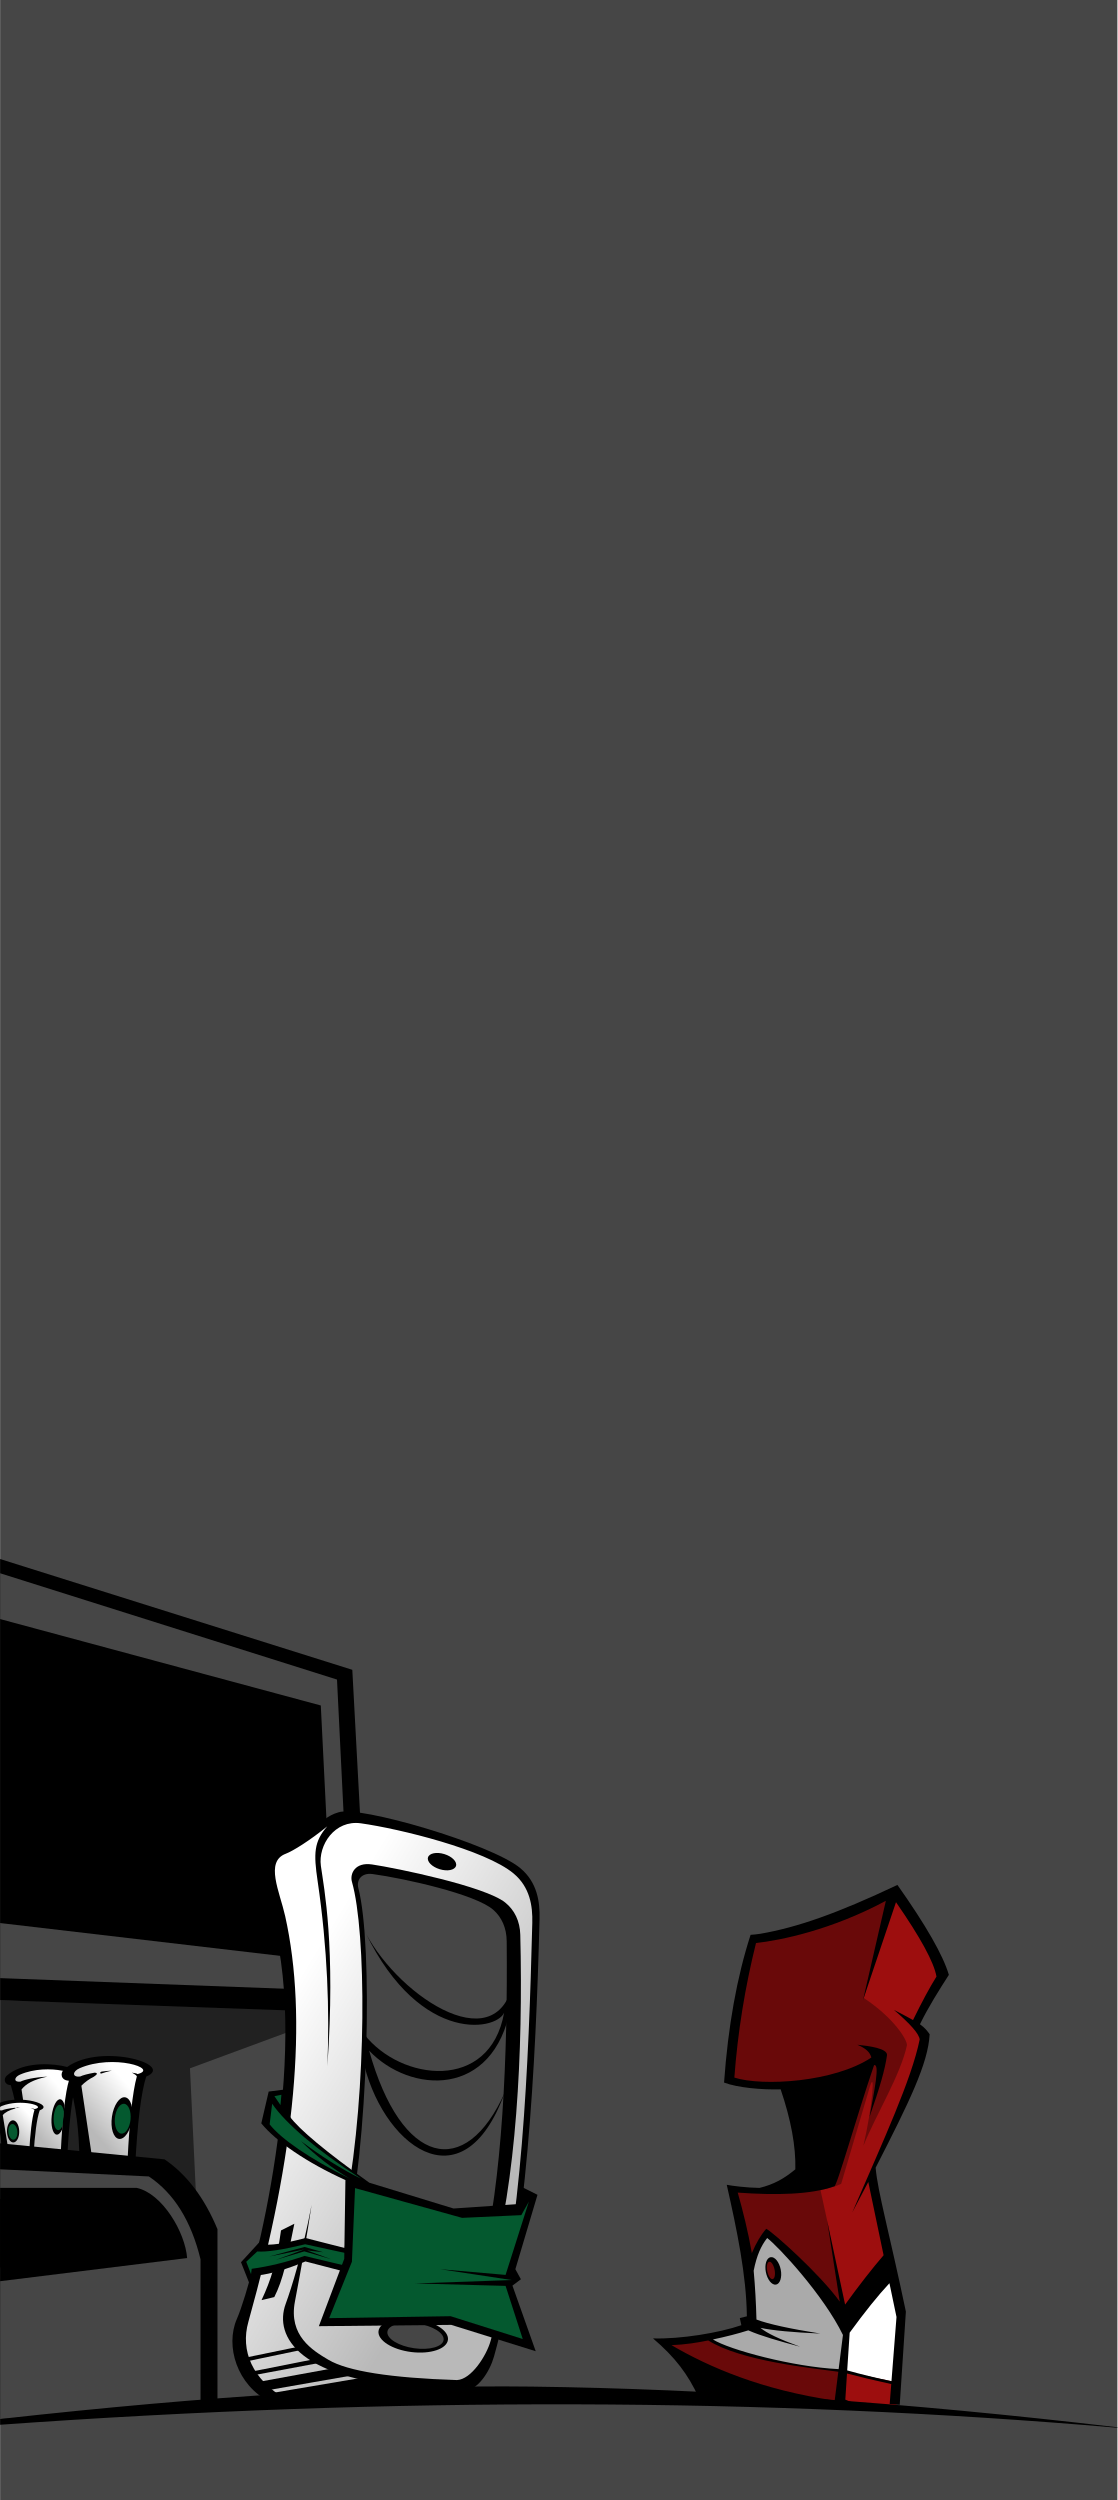
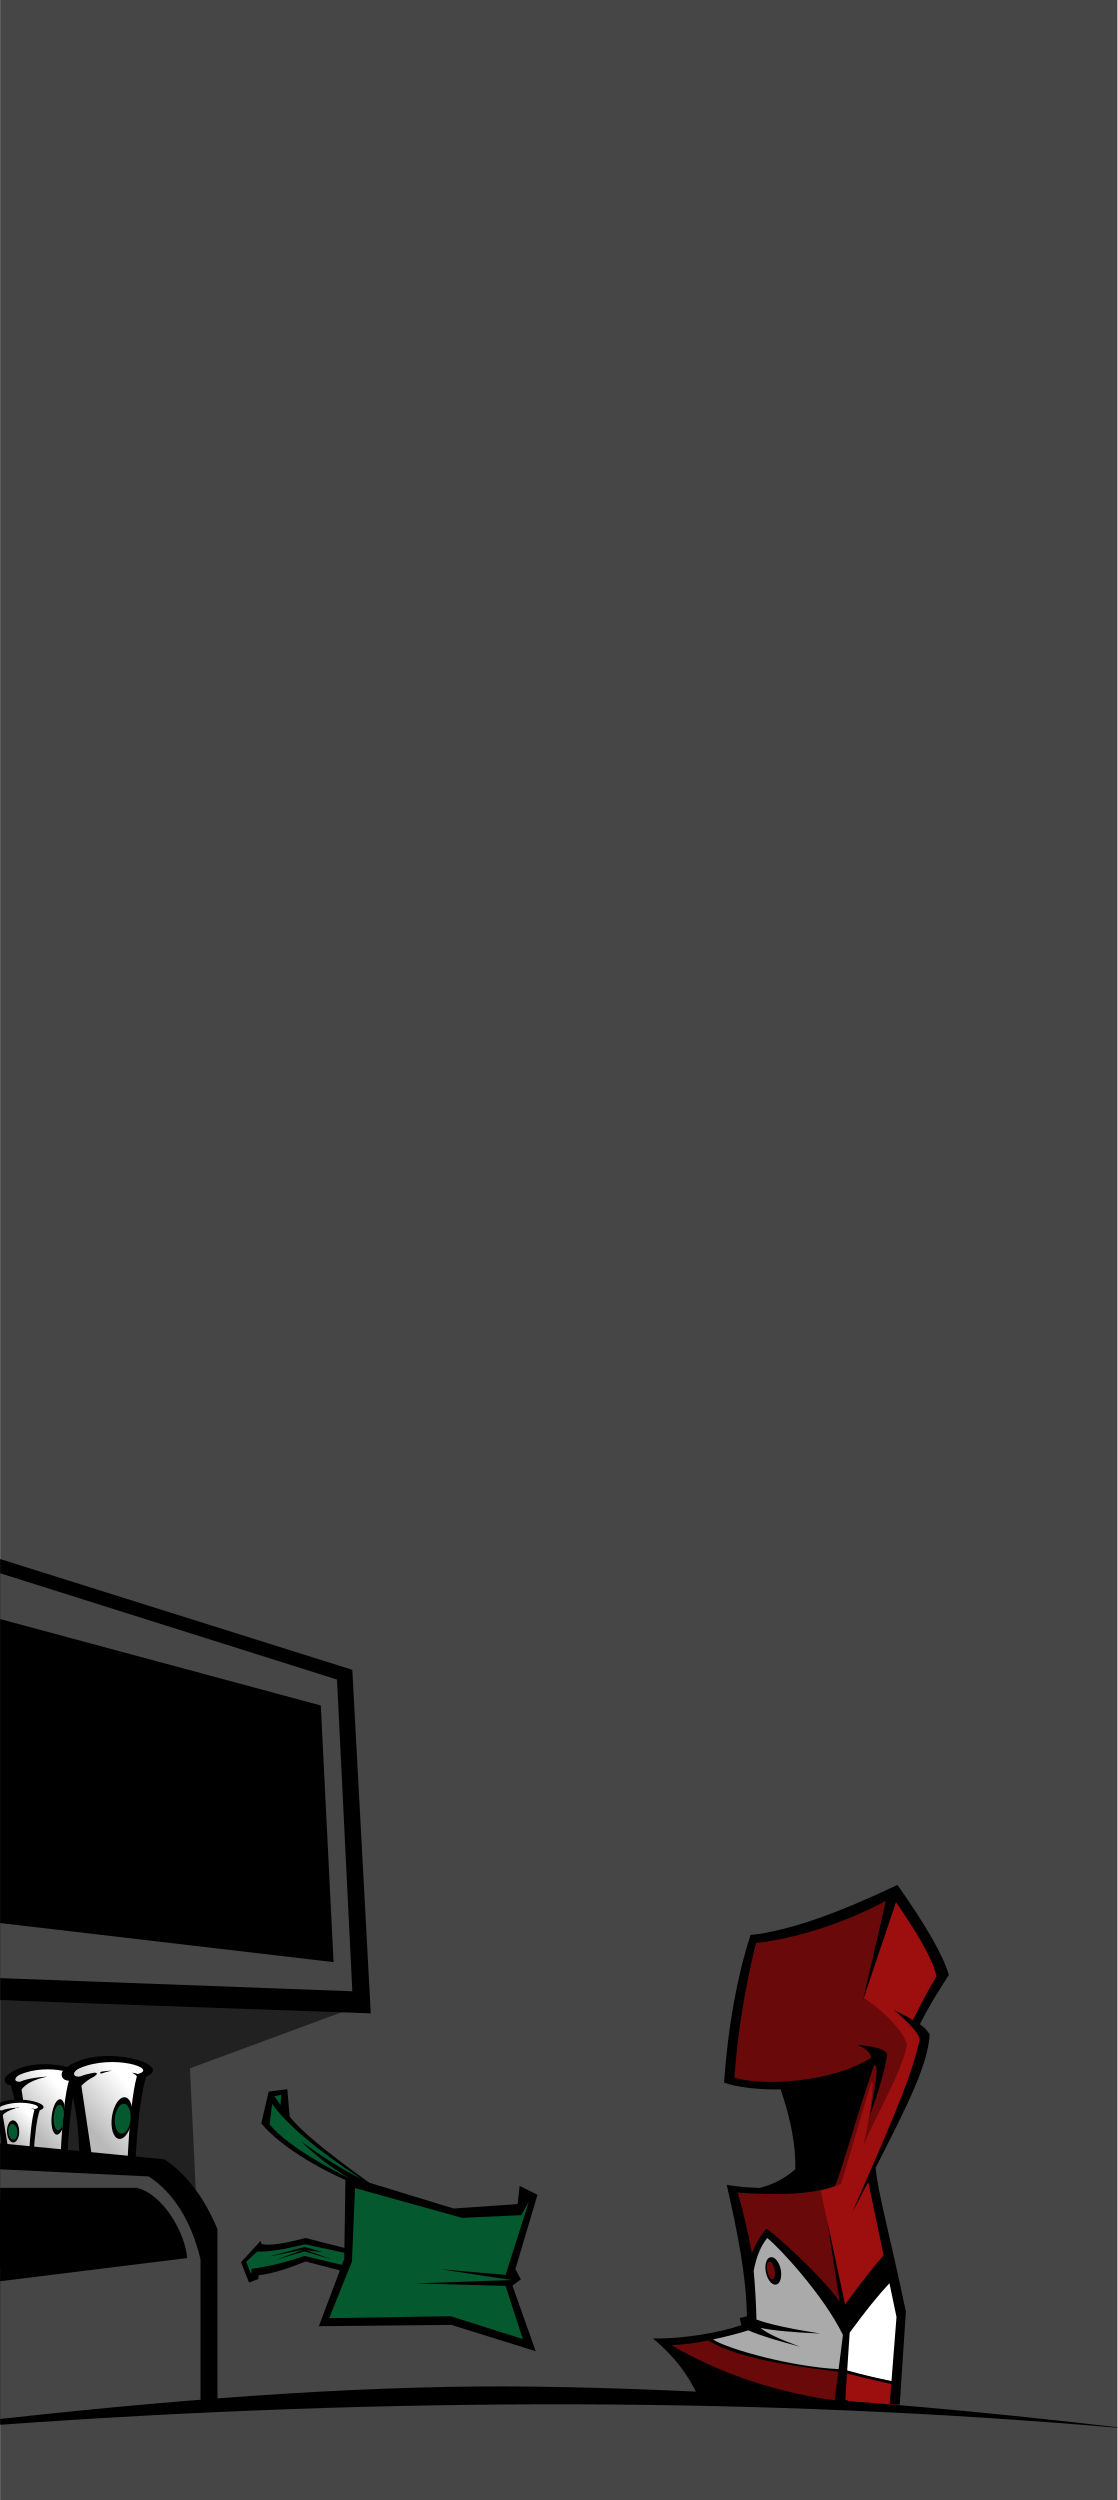
<svg xmlns="http://www.w3.org/2000/svg" style="isolation:isolate" viewBox="324.356 10.535 350.038 783.169" width="350.038pt" height="783.169pt">
  <defs>
    <clipPath id="_clipPath_zIgK6qnw5Wb6Og4uSRLXIdoJUVIBcKKO">
      <rect x="324.356" y="10.535" width="350.038" height="783.169" />
    </clipPath>
  </defs>
  <g clip-path="url(#_clipPath_zIgK6qnw5Wb6Og4uSRLXIdoJUVIBcKKO)">
    <rect x="324.394" y="10.535" width="350" height="783.169" transform="matrix(1,0,0,1,0,0)" fill="rgb(70,70,70)" />
    <g>
      <path d=" M 324.394 498.929 L 434.722 533.633 L 440.504 641.256 L 324.394 637.131 L 324.394 498.929 Z " fill="rgb(0,0,0)" />
      <g opacity="0.53">
        <path d=" M 324.394 767.224 L 388.941 765.067 L 383.867 658.468 L 434.732 639.673 L 324.394 637.131 L 324.394 767.224 Z " fill="rgb(0,0,0)" />
      </g>
      <path d=" M 324.394 503.384 L 429.927 536.687 L 434.732 634.34 L 324.394 630.216 L 324.394 503.384 Z " fill="rgb(70,70,70)" />
      <path d=" M 324.394 517.738 L 424.852 544.806 L 428.847 625.206 L 324.394 612.963 L 324.394 517.738 Z " fill="rgb(0,0,0)" />
    </g>
    <g>
      <path d=" M 559.488 720.565 C 560.521 717.085 562.169 713.62 564.412 710.149 C 570.585 715.841 578.925 724.686 589.41 736.663 L 602.289 720.187 C 603.958 724.341 605.417 729.588 606.644 735.905 L 605.129 757.306 C 600.82 756.333 595.249 755.158 588.292 753.262 C 567.754 751.238 553.417 747.93 546.034 742.995 L 559.668 738.49 L 559.488 720.565 Z " fill="rgb(255,255,255)" />
      <path d=" M 533.366 744.727 L 545.478 742.911 L 553.114 746.359 C 563.404 750.139 575.392 752.13 588.389 753.353 L 605.178 756.805 L 605.178 764.476 L 587.062 763.333 L 548.381 760.232 L 533.366 744.727 Z " fill="rgb(157,14,14)" />
      <path d=" M 553.323 662.042 C 555.122 640.535 558.737 622.388 560.476 617.875 C 573.53 616.062 585.901 610.672 605.289 603.973 C 609.656 612.873 616.553 620.851 618.621 629.149 L 610.333 644.864 C 612.241 646.198 613.328 647.782 613.573 649.593 C 610.59 659.867 605.058 673.171 597.136 691.451 L 602.372 722.031 L 589.503 736.003 C 579.994 725.321 571.544 716.565 564.132 709.714 C 561.201 714.925 559.548 719.701 559.151 724.018 L 553.736 696.49 L 566.154 697.212 L 577.553 689.674 L 573.438 663.59 C 569.345 664.095 560.337 663.693 553.323 662.042 Z " fill="rgb(157,14,14)" />
      <path d=" M 547.693 743.412 C 552.734 746.618 572.823 752.034 587.075 752.705 L 588.425 742.005 L 588.425 742.005 C 582.376 729.538 568.147 714.218 564.682 711.633 C 562.759 714.1 561.402 717.094 560.457 721.875 C 560.903 726.788 561.194 731.888 561.332 737.171 C 565.023 738.573 571.865 740.073 581.342 741.567 C 572.703 741.192 566.447 740.598 562.581 739.777 C 564.536 741.433 568.676 743.405 575.008 745.685 C 568.61 743.97 562.681 742.299 558.775 740.559 C 555.486 741.595 551.795 742.547 547.693 743.412 Z  M 546.228 743.72 C 556.423 750.163 578.407 752.351 586.971 753.528 L 585.832 762.545 C 563.044 759.252 546.483 752.09 534.717 745.196 C 539.129 745.012 542.73 744.427 546.228 743.72 Z  M 589.166 762.259 L 589.691 754.078 C 593.603 755.112 598.231 756.222 603.554 757.386 L 603.062 763.654 L 606.212 763.864 L 608.139 734.697 C 603.051 710.347 599.263 697.007 598.667 689.601 C 609.158 669.108 615.121 656.942 615.586 647.796 C 614.915 646.886 614.23 645.857 612.545 644.672 C 615.153 639.321 618.625 633.813 621.604 629.197 Q 618.924 620.037 605.489 601.018 C 586.603 609.969 574.087 614.322 562.56 616.322 C 561.434 616.492 560.41 616.602 559.493 616.654 Q 553.062 636.488 551.179 662.938 C 555.356 664.543 563.129 665.237 568.907 665.062 Q 573.771 679.342 573.51 690.112 C 570.02 693.002 566.866 694.812 562.289 695.938 C 558.43 695.899 553.54 695.281 552.022 694.957 C 555.182 708.996 558.17 723.162 558.324 736.157 Q 557.678 736.362 556.116 736.712 Q 556.467 738.115 556.6 738.944 C 549.609 741.35 537.586 743.341 528.926 743.081 C 535.912 749.056 539.864 754.296 543.246 761.604 L 591.633 763.282 L 589.166 762.259 Z  M 610.375 643.351 C 609.087 642.624 607.1 641.57 604.393 640.166 C 609.605 644.616 612.302 647.716 612.462 649.444 C 609.915 661.937 601.313 680.545 591.35 703.597 C 593.117 700.273 594.788 697.1 596.363 694.071 L 601.159 717.029 C 597.484 721.296 593.472 726.469 589.099 732.485 L 583.462 706.125 L 587.424 731.566 C 581.258 722.967 566.635 709.908 564.398 708.737 C 562.731 710.607 561.207 713.244 559.886 716.36 C 558.759 709.873 557.09 703.122 555.467 697.407 C 567.448 698.276 578.405 698.054 585.68 695.445 C 586.349 696.254 592.789 673.2 598.165 657.488 C 600.054 656.95 598.259 665.403 596.766 673.639 C 599.892 664.741 601.601 658.863 602.219 654.412 C 602.52 652.244 596.583 651.465 592.927 651.087 C 595.618 652.227 596.893 653.399 597.318 655.1 C 585.691 662.838 563.208 664.19 554.405 661.377 Q 555.974 640.193 561.186 619.226 C 568.914 618.366 584.747 615.175 601.87 605.999 L 594.71 637.097 L 605.044 606.428 Q 616.565 623.056 617.724 629.728 Q 614.588 634.74 610.375 643.351 Z  M 590.531 741.284 L 589.755 753.103 L 589.755 753.103 C 594.107 754.325 598.738 755.458 603.624 756.482 L 605.2 736.377 L 602.989 725.792 C 599.379 729.652 595.233 734.824 590.531 741.284 L 590.531 741.284 Z " fill-rule="evenodd" fill="rgb(0,0,0)" />
      <path d=" M 568.941 721.547 C 568.481 719.174 567.063 717.42 565.775 717.632 C 564.487 717.844 563.815 719.942 564.275 722.314 C 564.735 724.687 566.154 726.441 567.442 726.229 C 568.729 726.017 569.401 723.919 568.941 721.547 Z " fill="rgb(0,0,0)" />
      <path d=" M 567.019 721.6 C 566.728 720.099 565.972 718.966 565.333 719.071 C 564.694 719.176 564.411 720.48 564.702 721.981 C 564.994 723.482 565.749 724.615 566.388 724.51 C 567.027 724.405 567.31 723.101 567.019 721.6 Z " fill="rgb(157,14,14)" />
      <g opacity="0.77">
        <path d=" M 560.082 618.49 C 572.247 616.149 589.309 610.959 604.479 603.635 L 594.967 636.447 C 604.543 642.83 608.479 649.486 608.484 651.202 C 606.464 660.63 598.865 672.752 594.817 682.78 C 597.559 671.14 598.877 656.82 596.536 665.299 L 587.874 694.65 C 585.377 695.843 583.222 696.142 581.396 696.641 L 583.471 706.157 L 589.086 737.241 L 587.101 762.542 C 563.471 761.451 545.029 755.351 531.754 744.222 C 541.69 744.048 550.313 742.763 559.816 738.481 L 557.335 711.692 L 553.614 695.32 C 562.305 697.752 570.995 696.519 579.66 691.599 C 593.417 675.455 592.777 669.267 570.24 663.899 C 564.876 664.105 558.16 663.604 552.537 661.942 C 554.164 647.637 556.259 634.454 560.082 618.49 Z " fill="rgb(0,0,0)" fill-opacity="0.43" />
      </g>
    </g>
-     <g>
+     <g id="selffie" opacity="0">
      <path d=" M 487.334 595.753 C 478.152 588.117 436.699 576.066 430.431 578.268 C 423.655 580.132 421.957 586.899 409.385 590.966 C 405.25 592.304 407.54 603.823 409.832 612.303 C 421.386 655.051 404.3 723.785 398.543 737.025 C 394.884 745.439 398.543 757.734 408.836 762.918 L 469.391 759.674 C 474.014 759.459 477.785 753.475 479.13 748.69 C 489.243 712.714 492.206 657.977 493.381 611.658 C 493.52 606.203 492.62 600.149 487.334 595.753 Z " fill="rgb(0,0,0)" />
      <linearGradient id="_lgradient_0" x1="0.266" y1="0.723" x2="0.715" y2="0.174" gradientTransform="matrix(-89.729,0,0,180.432,491.12,581.608)" gradientUnits="userSpaceOnUse">
        <stop offset="1.739%" stop-opacity="1" style="stop-color:rgb(185,185,185)" />
        <stop offset="98.696%" stop-opacity="1" style="stop-color:rgb(255,255,255)" />
      </linearGradient>
      <path d=" M 426.907 657.822 C 429.541 620.206 425.836 601.985 424.876 595.05 C 423.972 588.521 429.235 580.574 437.393 581.719 C 449.605 583.432 476.332 590.008 485.24 597.429 C 490.368 601.7 491.241 607.584 491.107 612.886 C 489.966 657.898 487.857 708.904 478.046 743.866 C 476.741 748.516 472.006 755.925 467.521 756.134 Q 436.271 755.128 427.243 749.785 C 422.225 746.814 414.687 742.226 416.751 731.505 C 418.843 720.633 420.569 710.547 421.975 701.219 C 419.113 716.272 415.762 727.041 413.847 732.279 C 410.148 742.399 417.737 756.525 458.354 758.656 C 448.978 758.92 428.698 760.123 413.851 762.04 C 403.446 756.023 399.575 746.984 402.173 737.849 C 416.956 685.073 420.799 642.722 413.694 610.807 C 411.987 603.143 407.28 593.734 413.867 591.255 C 416.157 590.393 421.452 587.077 426.873 582.673 C 422.675 587.484 422.576 591.141 423.854 599.797 C 426.968 620.896 427.628 640.476 426.907 657.822 Z " fill="url(#_lgradient_0)" />
      <path d=" M 450.946 731.044 C 461.887 732.967 468.662 733.368 471.592 732.366 C 474.743 731.288 477 725.774 478.06 722.106 C 486.108 694.261 488.264 653.324 487.344 616.632 C 487.237 612.355 485.54 608.878 482.608 606.529 C 476.274 601.454 448.64 595.759 440.885 594.607 C 435.564 593.817 433.885 597.53 434.612 600.066 C 439.105 615.736 439.379 664.759 432.875 700.401 L 450.946 731.044 L 450.946 731.044 Z " fill="rgb(0,0,0)" />
      <path d=" M 416.566 707.163 L 412.384 709.254 C 411.047 719.127 409.259 724.74 406.29 731.087 L 410.282 730.137 C 413.071 724.623 414.281 718.51 416.566 707.163 Z " fill="rgb(0,0,0)" />
      <path d=" M 464.685 743.502 C 465.005 740.635 460.391 737.706 454.386 736.965 C 448.382 736.224 443.247 737.95 442.927 740.817 C 442.606 743.683 447.221 746.613 453.225 747.354 C 459.23 748.095 464.365 746.369 464.685 743.502 Z " fill="rgb(0,0,0)" />
      <path d=" M 467.208 595.07 C 467.609 593.762 465.968 592.099 463.547 591.359 C 461.127 590.619 458.837 591.08 458.437 592.389 C 458.037 593.697 459.677 595.36 462.098 596.1 C 464.518 596.841 466.808 596.379 467.208 595.07 Z " fill="rgb(0,0,0)" />
      <path d=" M 478.893 608.822 C 473.283 603.898 451.057 598.981 441.119 597.618 C 437.504 597.123 435.97 599.557 436.614 602.018 C 441.209 619.57 439.989 682.304 432.341 714.34 C 430.756 720.979 436.114 726.38 438.512 726.38 Q 462.42 732.165 467.9 730.111 C 470.692 729.065 474.211 724.007 475.102 720.425 C 481.752 693.69 483.425 654.505 483.089 618.624 C 483.05 614.473 481.491 611.102 478.893 608.822 Z " fill="rgb(70,70,70)" />
      <path d=" M 484.327 639.338 C 484.637 638.298 484.838 635.419 484.498 633.886 C 477.418 656.107 445.168 632.583 437.189 612.37 C 454.242 651.146 479.759 646.944 482.282 641.042 C 477.853 665.939 449.908 662.515 438.491 647.858 C 438.737 649.516 438.153 654.104 437.95 655.265 C 443.47 681.969 469.236 702.818 482.543 665.929 C 470.155 693.695 450.059 688.981 439.992 652.934 C 452.826 666.465 478.998 667.987 484.327 639.338 Z " fill="rgb(0,0,0)" />
      <path d=" M 463.327 743.535 C 463.57 741.391 459.821 739.086 454.961 738.392 C 450.1 737.698 445.956 738.875 445.713 741.019 C 445.47 743.162 449.219 745.467 454.079 746.161 C 458.94 746.855 463.084 745.678 463.327 743.535 Z " fill="rgb(70,70,70)" />
      <path d=" M 460.842 759.2 L 460.108 757.364 L 439.047 755.186 L 407.799 760.485 L 411.562 762.871 L 460.842 759.2 Z " fill="rgb(0,0,0)" />
      <path d=" M 437.168 754.246 L 407.251 759.477 L 404.222 756.908 L 430.377 752.136 L 437.168 754.246 Z " fill="rgb(0,0,0)" />
      <path d=" M 426.337 750.392 L 403.302 754.705 L 402.476 753.617 L 424.226 749.304 L 426.337 750.392 Z " fill="rgb(0,0,0)" />
      <path d=" M 420.28 746.365 L 400.549 750.495 L 400.274 749.302 L 418.995 745.447 L 420.28 746.365 Z " fill="rgb(0,0,0)" />
    </g>
-     <g>
+     <g id="apron" opacity="1">
      <path d=" M 437.183 716.004 L 420.048 711.628 C 413.274 713.44 408.7 714.084 406.295 713.53 L 405.971 712.557 L 399.853 719.219 L 402.369 725.576 L 405.324 724.472 L 405.324 723.328 C 409.292 722.839 414.21 721.397 420.048 718.972 L 436.812 723.328 L 437.183 716.004 Z " fill="rgb(0,0,0)" />
      <path d=" M 434.718 716.806 L 419.958 713.589 C 412.965 715.303 407.967 716.067 404.935 715.853 L 401.495 719.079 L 403 722.95 L 403.206 721.278 C 408.527 720.555 414.049 719.22 419.743 717.245 L 433.233 720.473 L 434.718 716.806 Z " fill="rgb(4,89,47)" />
      <path d=" M 419.743 714.43 L 408.64 717.441 L 419.605 715.231 L 410.712 718.488 L 419.678 715.814 L 428.075 718.273 L 420.553 715.523 L 425.598 716.087 L 419.743 714.43 Z " fill="rgb(0,0,0)" />
      <path d=" M 408.525 665.752 L 414.366 665.006 L 415.074 673.503 C 418.116 677.662 426.464 684.618 440.057 694.311 L 466.43 702.386 L 486.513 701.011 L 487.138 695.303 L 492.734 698.096 L 485.804 721.404 L 487.537 724.553 L 484.889 726.543 L 492.182 747.1 L 465.714 738.842 L 424.244 739.254 L 432.194 718.161 L 432.566 693.479 C 420.52 688.026 410.813 681.374 406.211 675.712 L 408.525 665.752 Z " fill="rgb(0,0,0)" />
      <path d=" M 412.511 666.757 L 412.216 669.991 L 410.321 667.194 L 412.511 666.757 Z " fill="rgb(4,89,47)" />
      <path d=" M 409.611 669.57 C 413.869 675.748 423.52 684.04 437.442 693.06 C 431.527 690.165 425.279 686.251 418.668 681.288 C 423.154 685.78 428.267 689.715 433.977 693.06 C 421.132 686.665 412.413 680.566 408.823 676.028 L 409.611 669.57 Z " fill="rgb(4,89,47)" />
      <path d=" M 465.519 736.125 L 427.472 736.736 L 434.6 719.063 L 435.581 695.996 L 469.111 705.318 L 487.665 704.465 L 490.04 700.215 L 482.738 723.188 L 462.235 721.404 L 484.665 724.798 L 454.382 725.861 L 482.738 726.629 L 488.115 743.276 L 465.519 736.125 Z " fill="rgb(4,89,47)" />
    </g>
-     <g>
+     <g id="little_cups">
      <g>
        <path d=" M 327.747 663.76 C 325.583 663.649 325.43 661.698 326.471 660.782 C 335.007 653.269 356.457 659.355 348.349 662.658 C 347.004 666.851 346.04 674.698 345.433 686.172 L 330.598 684.865 C 330.463 677.02 329.738 670.484 327.747 663.76 Z " fill="rgb(0,0,0)" />
        <linearGradient id="_lgradient_1" x1="0.266" y1="0.723" x2="0.715" y2="0.174" gradientTransform="matrix(18.409,0,0,25.931,329.152,658.794)" gradientUnits="userSpaceOnUse">
          <stop offset="1.739%" stop-opacity="1" style="stop-color:rgb(185,185,185)" />
          <stop offset="98.696%" stop-opacity="1" style="stop-color:rgb(255,255,255)" />
        </linearGradient>
        <path d=" M 333.923 684.024 L 331.102 665.097 C 332.459 663.362 334.659 662.029 339.203 661.074 C 335.026 661.296 332.033 662.006 330.747 662.658 C 328.61 662.889 328.666 661.29 330.644 660.434 C 339.542 656.585 351.9 660.525 346.042 661.997 C 344.769 665.994 343.891 674.452 343.401 684.726 L 333.923 684.024 Z " fill="url(#_lgradient_1)" />
        <path d=" M 343.861 677.524 C 343.343 678.698 342.675 679.359 342.028 679.238 C 340.867 679.02 340.211 676.364 340.565 673.31 C 340.919 670.256 342.149 667.954 343.31 668.172 C 343.873 668.278 344.317 668.956 344.562 670.019 L 343.861 677.524 L 343.861 677.524 Z " fill="rgb(0,0,0)" />
        <path d=" M 343.971 676.344 C 343.596 677.311 343.061 677.907 342.513 677.839 C 341.611 677.728 341.014 675.859 341.181 673.668 C 341.348 671.478 342.216 669.789 343.118 669.901 C 343.719 669.975 344.185 670.83 344.372 672.047 L 343.971 676.344 L 343.971 676.344 Z " fill="rgb(4,89,47)" />
      </g>
      <g>
        <path d=" M 324.371 678.556 C 324.694 680.692 324.84 682.926 324.885 685.365 L 334.835 686.172 C 335.242 679.084 335.888 674.237 336.791 671.646 C 341.615 669.836 330.853 666.673 324.375 669.241 L 324.371 678.556 L 324.371 678.556 Z " fill="rgb(0,0,0)" />
        <linearGradient id="_lgradient_2" x1="0.266" y1="0.723" x2="0.715" y2="0.174" gradientTransform="matrix(11.906,0,0,16.019,324.356,669.26)" gradientUnits="userSpaceOnUse">
          <stop offset="1.739%" stop-opacity="1" style="stop-color:rgb(185,185,185)" />
          <stop offset="98.696%" stop-opacity="1" style="stop-color:rgb(255,255,255)" />
        </linearGradient>
        <path d=" M 329.15 670.811 C 327.075 671.037 325.689 671.318 324.985 671.646 C 324.713 671.673 324.494 671.66 324.356 671.602 L 324.356 671.602 L 324.375 670.568 C 324.509 670.462 324.695 670.361 324.916 670.273 C 330.884 667.895 339.172 670.329 335.243 671.238 C 335.149 671.201 334.526 670.99 333.962 670.962 C 334.639 671.124 335.172 671.453 335.161 671.486 C 334.352 674.047 333.79 679.138 333.472 685.279 L 327.115 684.845 L 325.223 673.153 C 325.854 672.299 327.185 671.593 329.206 671.026 L 329.15 670.811 Z  M 329.489 670.776 C 329.858 670.738 330.247 670.702 330.657 670.668 C 330.279 670.75 329.92 670.836 329.578 670.925 L 329.489 670.776 Z " fill-rule="evenodd" fill="url(#_lgradient_2)" />
        <g>
          <path d=" M 326.548 678.386 C 326.469 676.474 327.262 674.851 328.318 674.764 C 329.374 674.677 330.295 676.159 330.374 678.071 C 330.453 679.983 329.66 681.605 328.604 681.692 C 327.549 681.779 326.627 680.297 326.548 678.386 Z " fill="rgb(0,0,0)" />
          <path d=" M 326.987 678.551 C 326.853 677.196 327.373 676.016 328.146 675.918 C 328.92 675.821 329.656 676.842 329.79 678.197 C 329.924 679.552 329.404 680.732 328.63 680.829 C 327.857 680.927 327.12 679.906 326.987 678.551 Z " fill="rgb(4,89,47)" />
        </g>
      </g>
      <g>
        <path d=" M 345.897 662.353 C 343.349 662.223 343.169 659.925 344.394 658.846 C 354.447 649.999 379.707 657.166 370.159 661.055 C 368.574 665.994 367.439 675.234 366.724 688.746 L 349.254 687.206 C 349.095 677.968 348.242 670.272 345.897 662.353 Z " fill="rgb(0,0,0)" />
        <linearGradient id="_lgradient_3" x1="0.266" y1="0.723" x2="0.715" y2="0.174" gradientTransform="matrix(21.678,0,0,30.537,347.552,656.506)" gradientUnits="userSpaceOnUse">
          <stop offset="1.739%" stop-opacity="1" style="stop-color:rgb(185,185,185)" />
          <stop offset="98.696%" stop-opacity="1" style="stop-color:rgb(255,255,255)" />
        </linearGradient>
        <path d=" M 353.772 661.087 C 352.22 661.862 350.924 662.809 349.848 663.928 L 353.17 686.216 L 364.331 687.043 C 364.88 675.538 365.843 665.966 367.224 661.006 C 367.189 660.759 366.659 660.354 365.666 659.821 C 366.68 659.966 367.262 660.108 367.441 660.277 C 374.34 658.543 359.787 653.904 349.308 658.437 C 346.979 659.444 346.914 661.327 349.429 661.055 C 350.257 660.636 351.952 660.186 354.007 659.834 C 355.034 659.922 354.896 660.352 353.772 661.087 Z  M 356.063 660.117 C 357.077 659.75 358.186 659.443 359.388 659.191 C 358.308 659.252 357.199 659.359 356.137 659.513 C 355.605 659.74 355.599 660.074 356.063 660.117 Z " fill-rule="evenodd" fill="url(#_lgradient_3)" />
        <path d=" M 359.428 673.6 C 359.959 670.004 361.802 667.292 363.541 667.549 C 365.281 667.805 366.263 670.933 365.733 674.529 C 365.202 678.125 363.359 680.837 361.62 680.58 C 359.88 680.324 358.898 677.196 359.428 673.6 Z " fill="rgb(0,0,0)" />
        <path d=" M 360.351 674.021 C 360.601 671.442 361.902 669.454 363.254 669.585 C 364.605 669.716 365.5 671.917 365.249 674.496 C 364.999 677.076 363.699 679.064 362.347 678.933 C 360.995 678.802 360.101 676.601 360.351 674.021 Z " fill="rgb(4,89,47)" />
      </g>
    </g>
    <g>
      <path d=" M 324.394 681.97 L 375.896 686.985 C 382.851 691.717 388.391 699.024 392.483 708.875 L 392.483 762.34 L 324.394 768.34 L 324.394 681.97 Z " fill="rgb(0,0,0)" />
      <path d=" M 324.394 690.112 L 370.982 692.346 C 378.836 697.594 384.243 706.255 387.173 718.3 L 387.173 763.724 L 324.394 768.34 L 324.394 690.112 Z " fill="rgb(70,70,70)" />
      <path d=" M 324.394 695.927 L 367.179 695.927 C 375.247 697.687 382.384 709.889 382.978 717.912 L 324.394 725.161 L 324.394 695.927 Z " fill="rgb(0,0,0)" />
      <path d=" M 324.394 699.438 L 367.179 699.438 C 372.553 701.7 377.262 711.052 377.869 716.299 L 324.394 720.859 L 324.394 699.438 Z " fill="rgb(0,0,0)" />
    </g>
    <path d=" M 674.394 771.078 C 564.697 761.602 448.044 761.293 324.394 770.132 L 324.394 770.132 L 324.394 768.327 C 390.453 760.99 445.928 757.612 490.856 758.177 C 546.911 758.883 608.086 763.127 674.394 770.92 L 674.394 771.078 L 674.394 771.078 Z " fill="rgb(0,0,0)" />
  </g>
</svg>
